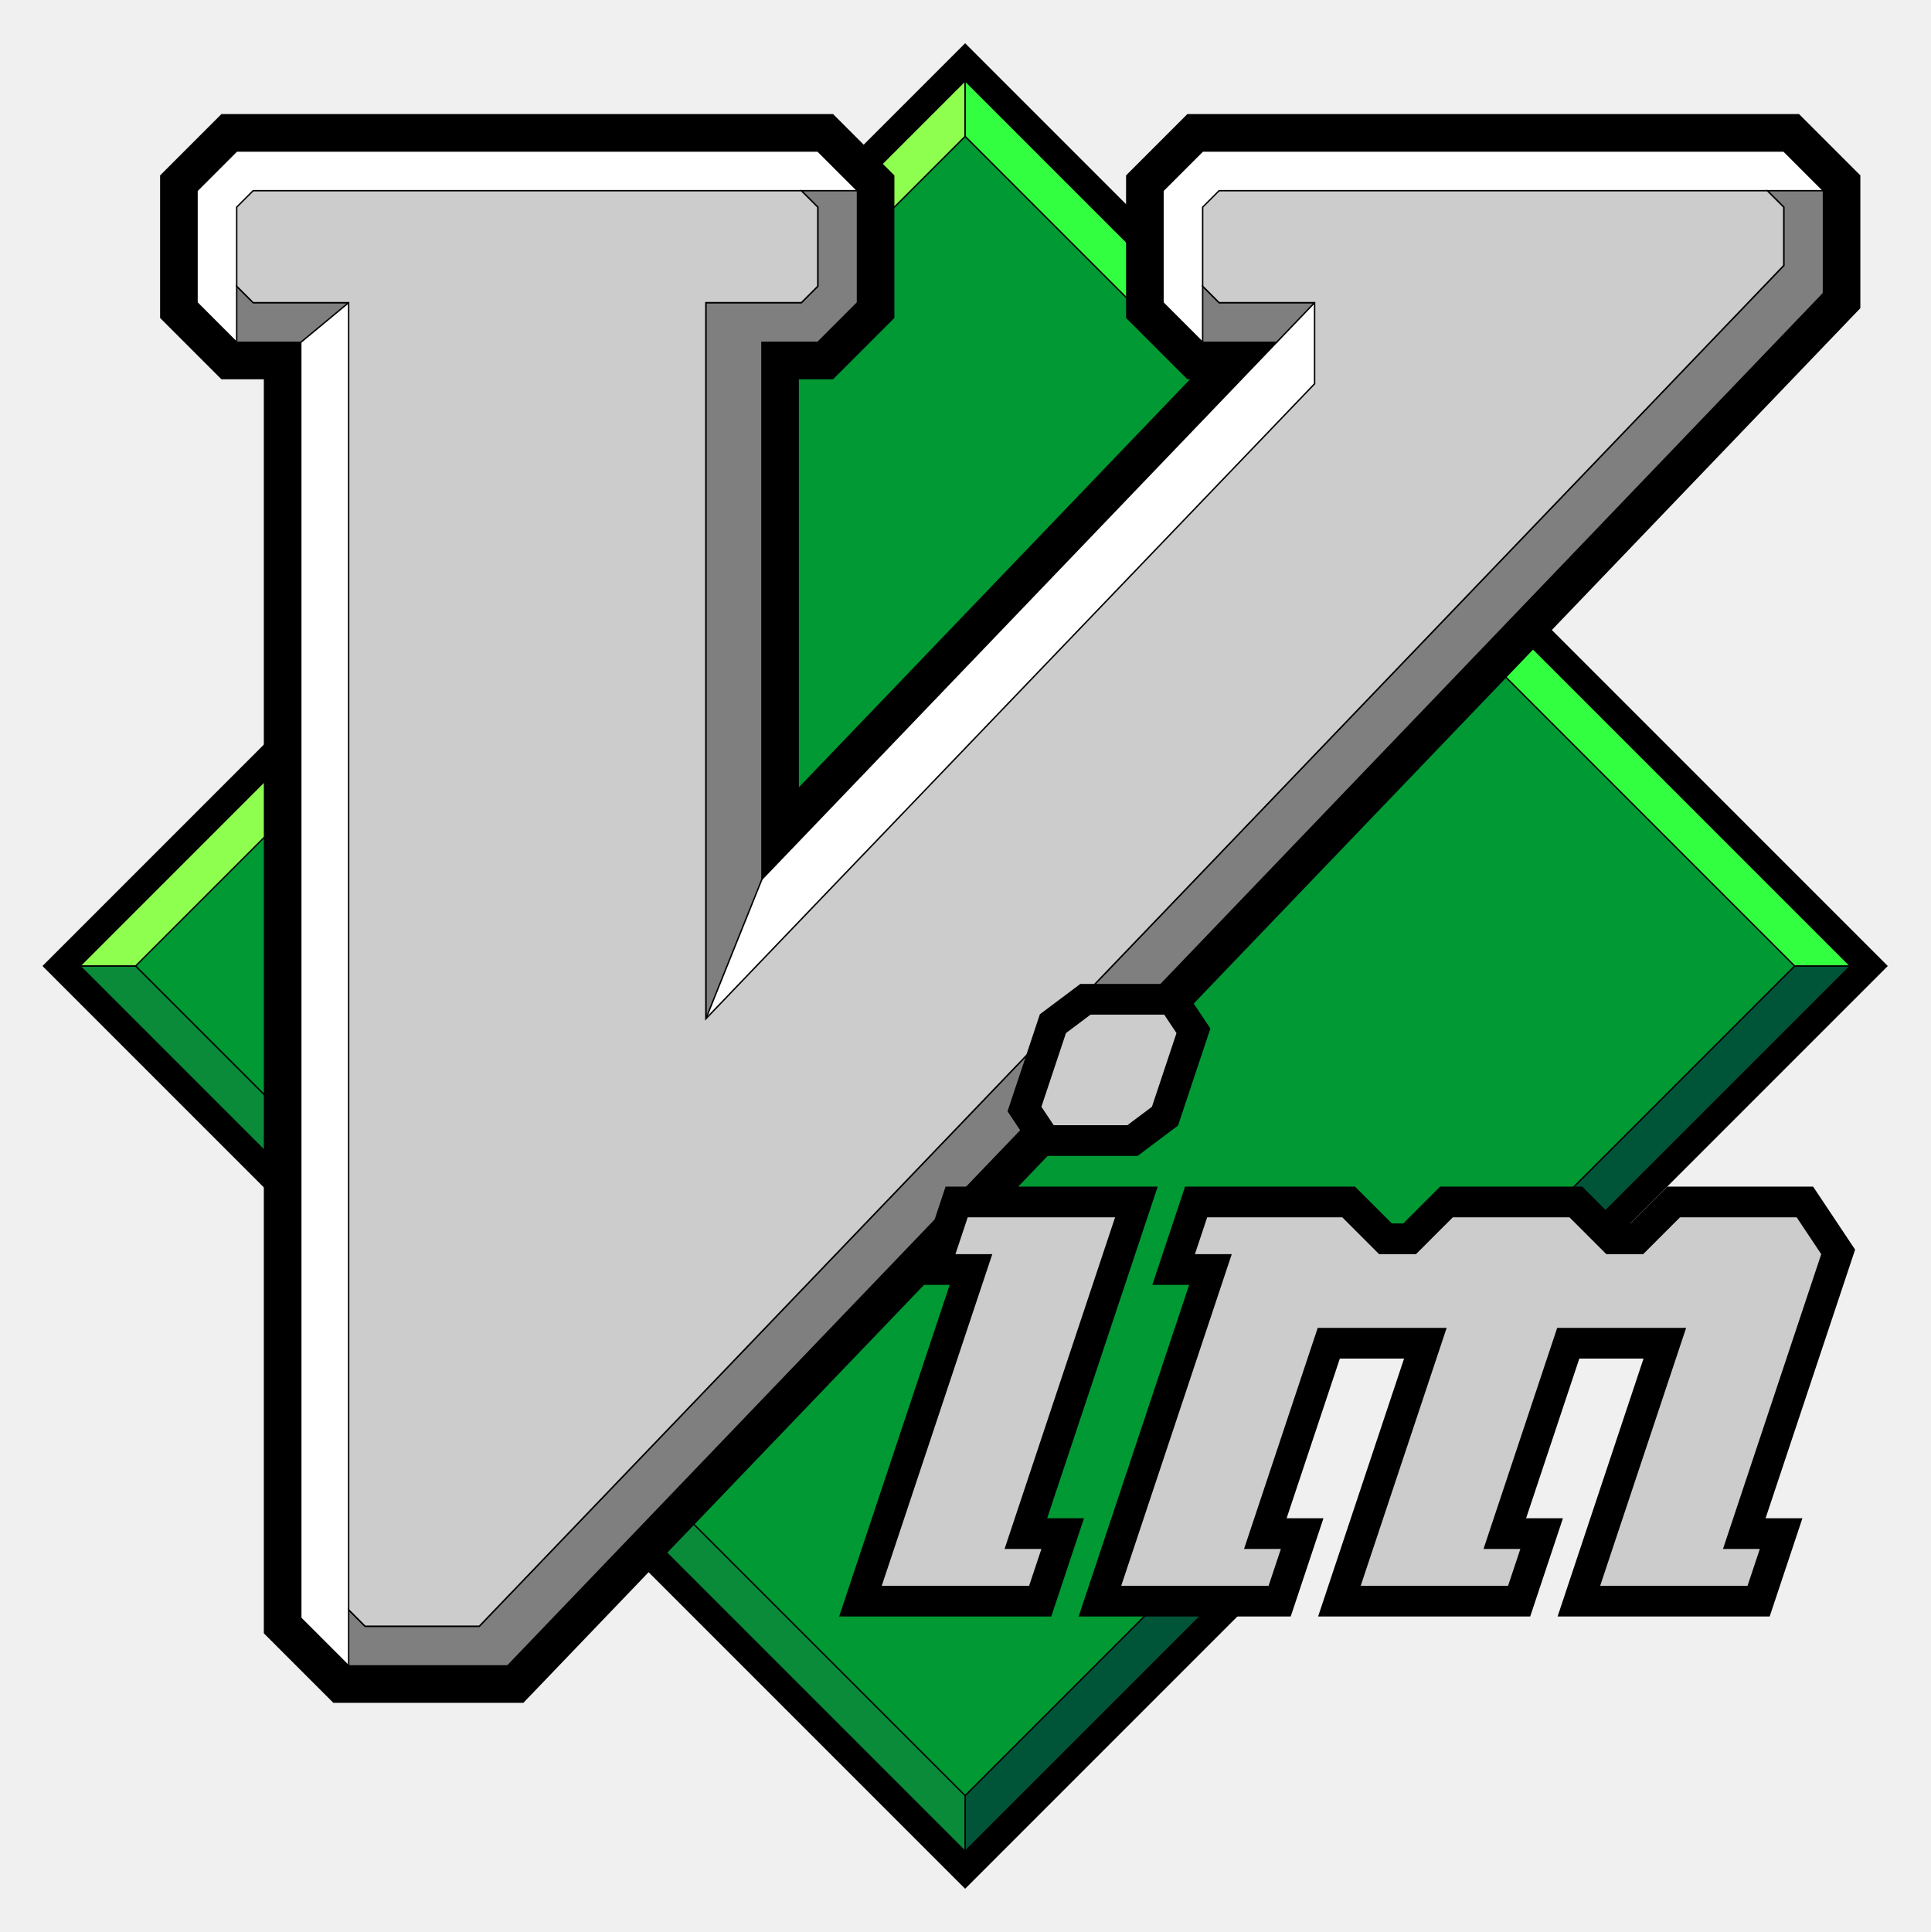
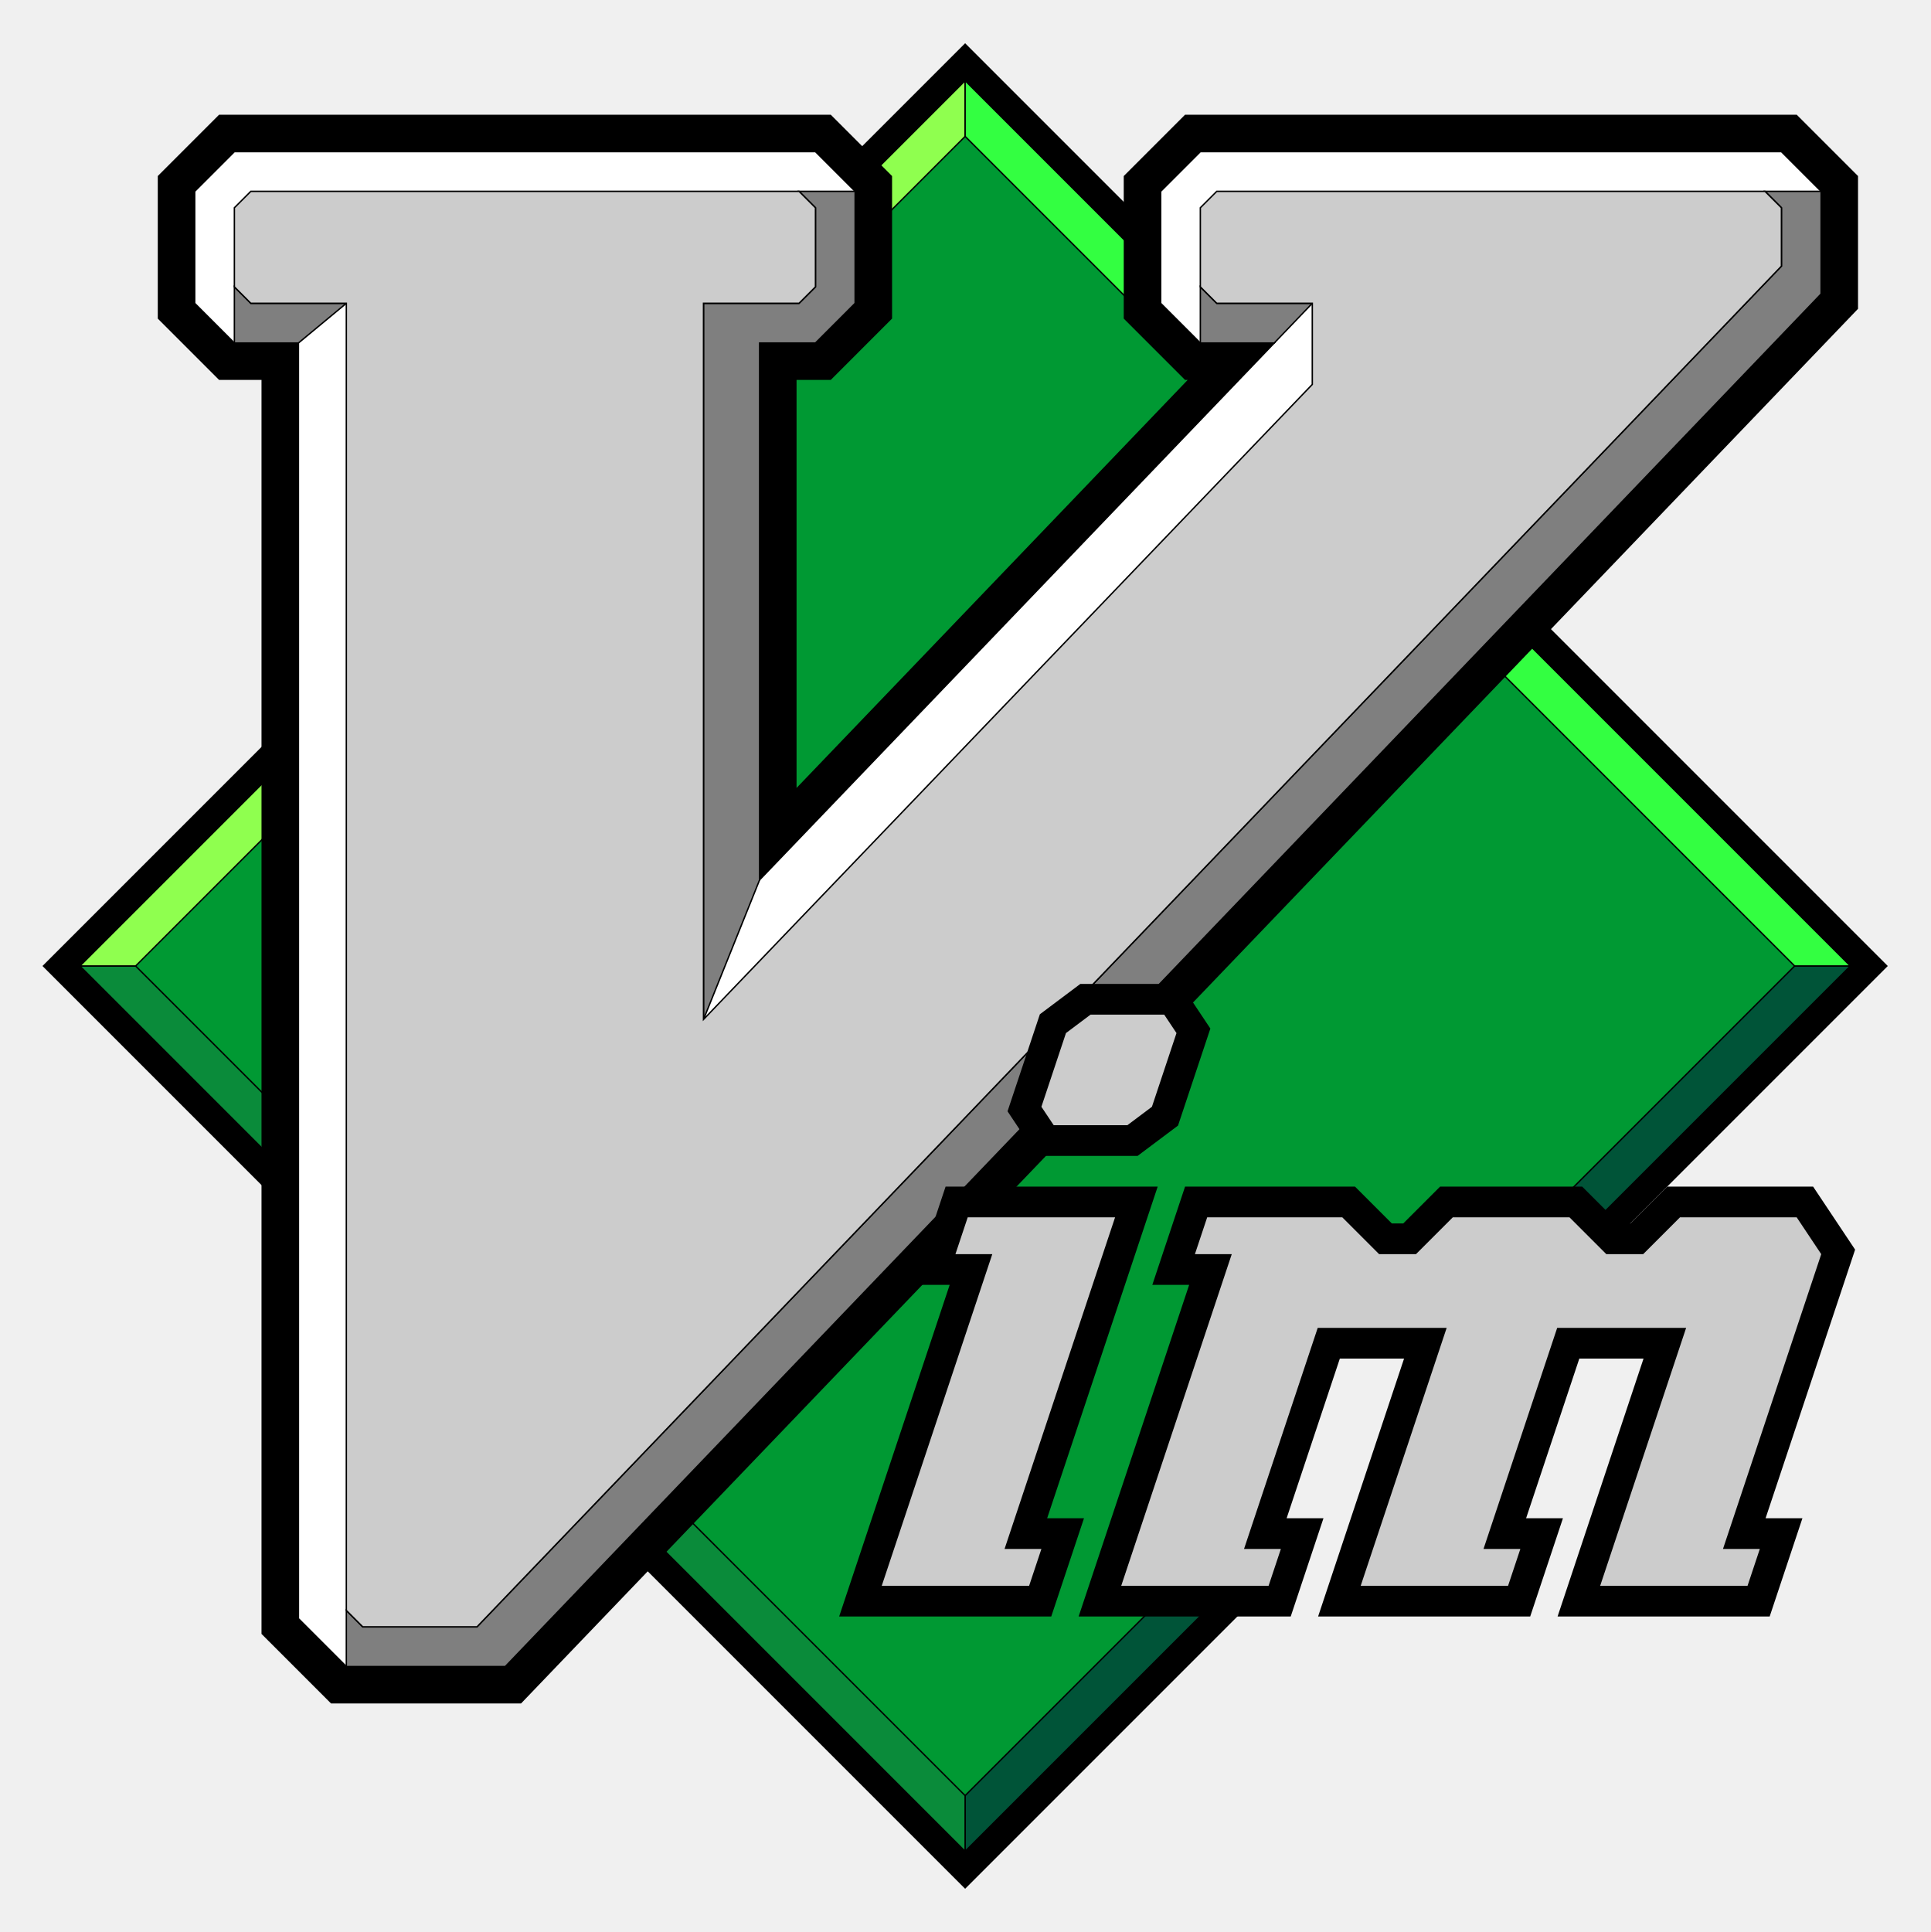
<svg xmlns="http://www.w3.org/2000/svg" viewBox="0 0 293.575 293.806" width="293.575" height="293.806">
  <defs>
-     <mask id="letter_m_mask_mask">
+     <mask id="letter_m_mask">
      <rect x="-500" y="-500" width="1000" height="1000" fill="white" />
      <path id="letter_m_hull" transform="translate(183.604,185.1206)scale(1.8678)" d="M0,0 H11 L14,3 H 17 L20,0 H 29.5 L32.5,3 H 35.5 L38.5,0 H 48 L50,3 42,27 H 45 L5,30 H -7 L2,3 H -1Z" fill="black" />
    </mask>
  </defs>
-   <g mask="url(#letter_m_mask_mask)">
-     <g transform="translate(146.7875 146.9031)">
+   <g mask="url(#letter_m_mask)">
+     <g id="diamond" transform="translate(146.7875 146.9031)">
      <path id="diamond_thick_outline" d="M134.641,0 0,134.641 -134.641,0 0,-134.641Z" fill="none" stroke="#000000" stroke-width="8.043" />
      <path id="diamond_face" d="M126.162,0 0,126.162 -126.162,0 0,-126.162Z" fill="#009933" />
      <path id="diamond_bevel_0" d="M126.162,0 0,126.162 V134.641 L134.641,0Z" fill="#005438" stroke="#000000" stroke-width="0.216" />
      <path id="diamond_bevel_1" d="M0,126.162 -126.162,0 H -134.641 L0,134.641Z" fill="#0a8b3a" stroke="#000000" stroke-width="0.216" />
      <path id="diamond_bevel_2" d="M-126.162,0 0,-126.162 V-134.641 L-134.641,0Z" fill="#8fff4f" stroke="#000000" stroke-width="0.216" />
      <path id="diamond_bevel_3" d="M0,-126.162 126.162,0 H 134.641 L0,-134.641Z" fill="#33ff41" stroke="#000000" stroke-width="0.216" />
    </g>
  </g>
-   <g id="letter_v">
-     <path id="v_outline" d="M29.964,29 36,22.964 H 124.379 L130.414,29 V46.027 L124.379,52.063 H 115.887 V133.698 L194.155,52.063 H 182.914 L176.879,46.027 V29 L182.914,22.964 H 271.293 L277.329,29 V44.607 L77.205,253.34 H 53.027 L45.742,246.055 V52.063 H 36 L29.964,46.027Z" fill="none" stroke="#000000" stroke-width="11.23" />
-     <path id="v_lit_bevels" d="M29.964,29 36,22.964 H 124.379 L130.414,29 V46.027 L124.379,52.063 H 115.887 V133.698 L194.155,52.063 H 182.914 L176.879,46.027 V29 L182.914,22.964 H 271.293 L277.329,29 V44.607 L77.205,253.34 H 53.027 L45.742,246.055 V52.063 H 36 L29.964,46.027Z" fill="#ffffff" stroke="#000000" stroke-width="0.216" />
-     <path id="v_dim_bevel_0" d="M130.414,29 V46.027 L124.379,52.063 H 115.887 V133.698 L107.352,154.934 V46.027 H 121.879 L124.379,43.527 V31.5 L121.879,29Z" fill="#7f7f7f" stroke="#000000" stroke-width="0.216" />
-     <path id="v_dim_bevel_1" d="M194.155,52.063 H 182.914 V43.527 L185.414,46.027 H 199.941Z" fill="#7f7f7f" stroke="#000000" stroke-width="0.216" />
-     <path id="v_dim_bevel_2" d="M277.329,29 V44.607 L77.205,253.34 H 53.027 V244.805 L55.527,247.305 H 72.898 L271.293,40.375 V31.5 L268.793,29Z" fill="#7f7f7f" stroke="#000000" stroke-width="0.216" />
-     <path id="v_dim_bevel_3" d="M45.742,52.063 H 36 V43.527 L38.5,46.027 H 53.027Z" fill="#7f7f7f" stroke="#000000" stroke-width="0.216" />
-     <path id="v_face" d="M36,31.5 38.5,29 H 121.879 L124.379,31.5 V43.527 L121.879,46.027 H 107.352 V154.934 L199.941,58.361 V46.027 H 185.414 L182.914,43.527 V31.5 L185.414,29 H 268.793 L271.293,31.5 V40.375 L72.898,247.305 H 55.527 L53.027,244.805 V46.027 H 38.5 L36,43.527Z" fill="#cccccc" stroke="#000000" stroke-width="0.216" />
+   <g id="letter_v" transform="translate(35.647 29.09711)">
+     <path id="v_outline" d="M-6.036,0 0,-6.036 H 88.379 L94.414,0 V17.027 L88.379,23.063 H 79.887 V104.698 L158.155,23.063 H 146.914 L140.879,17.027 V0 L146.914,-6.036 H 235.293 L241.329,0 V15.607 L41.205,224.34 H 17.027 L9.742,217.055 V23.063 H 0 L-6.036,17.027Z" fill="none" stroke="#000000" stroke-width="11.23" />
+     <path id="v_lit_bevels" d="M-6.036,0 0,-6.036 H 88.379 L94.414,0 V17.027 L88.379,23.063 H 79.887 V104.698 L158.155,23.063 H 146.914 L140.879,17.027 V0 L146.914,-6.036 H 235.293 L241.329,0 V15.607 L41.205,224.34 H 17.027 L9.742,217.055 V23.063 H 0 L-6.036,17.027Z" fill="#ffffff" stroke="#000000" stroke-width="0.216" />
+     <path id="v_dim_bevel_0" d="M94.414,0 V17.027 L88.379,23.063 H 79.887 V104.698 L71.352,125.934 V17.027 H 85.879 L88.379,14.527 V2.5 L85.879,0Z" fill="#7f7f7f" stroke="#000000" stroke-width="0.216" />
+     <path id="v_dim_bevel_1" d="M158.155,23.063 H 146.914 V14.527 L149.414,17.027 H 163.941Z" fill="#7f7f7f" stroke="#000000" stroke-width="0.216" />
+     <path id="v_dim_bevel_2" d="M241.329,0 V15.607 L41.205,224.34 H 17.027 V215.805 L19.527,218.305 H 36.898 L235.293,11.375 V2.5 L232.793,0Z" fill="#7f7f7f" stroke="#000000" stroke-width="0.216" />
+     <path id="v_dim_bevel_3" d="M9.742,23.063 H 0 V14.527 L2.5,17.027 H 17.027Z" fill="#7f7f7f" stroke="#000000" stroke-width="0.216" />
+     <path id="v_face" d="M0,2.5 2.5,0 H 85.879 L88.379,2.5 V14.527 L85.879,17.027 H 71.352 V125.934 L163.941,29.361 V17.027 H 149.414 L146.914,14.527 V2.5 L149.414,0 H 232.793 L235.293,2.5 V11.375 L36.898,218.305 H 19.527 L17.027,215.805 V17.027 H 2.5 L0,14.527Z" fill="#cccccc" stroke="#000000" stroke-width="0.216" />
  </g>
  <g id="letter_i" transform="translate(183.604,185.1206)scale(1.8678)">
    <path id="i_outline" d="M-16.5,27 H -13.5 L-14.5,30 H -26.5 L-17.5,3 H -20.5 L-19.5,0 H -7.5Z M-4.5,-9 -6.5,-7.5 H -12.5 L-13.5,-9 -11.5,-15 -9.5,-16.5 H -3.5 L-2.5,-15Z" stroke="#000000" stroke-width="5" />
    <path id="i_face" d="M-16.5,27 H -13.5 L-14.5,30 H -26.5 L-17.5,3 H -20.5 L-19.5,0 H -7.5Z M-4.5,-9 -6.5,-7.5 H -12.5 L-13.5,-9 -11.5,-15 -9.5,-16.5 H -3.5 L-2.5,-15Z" fill="#cccccc" />
  </g>
  <g id="letter_m" transform="translate(183.604,185.1206)scale(1.8678)">
    <path id="m_outline" d="M0,0 H11 L14,3 H 17 L20,0 H 29.5 L32.5,3 H 35.5 L38.5,0 H 48 L50,3 42,27 H 45 L44,30 H 32 L39,9 H 28.5 L22.5,27 H 25.5 L24.5,30 H 12.5 L19.5,9 H 9 L3,27 H 6 L5,30 H -7 L2,3 H -1Z" stroke="#000000" stroke-width="5" />
    <path id="m_face" d="M0,0 H11 L14,3 H 17 L20,0 H 29.5 L32.5,3 H 35.5 L38.5,0 H 48 L50,3 42,27 H 45 L44,30 H 32 L39,9 H 28.5 L22.5,27 H 25.5 L24.5,30 H 12.5 L19.5,9 H 9 L3,27 H 6 L5,30 H -7 L2,3 H -1Z" fill="#cccccc" />
  </g>
</svg>
